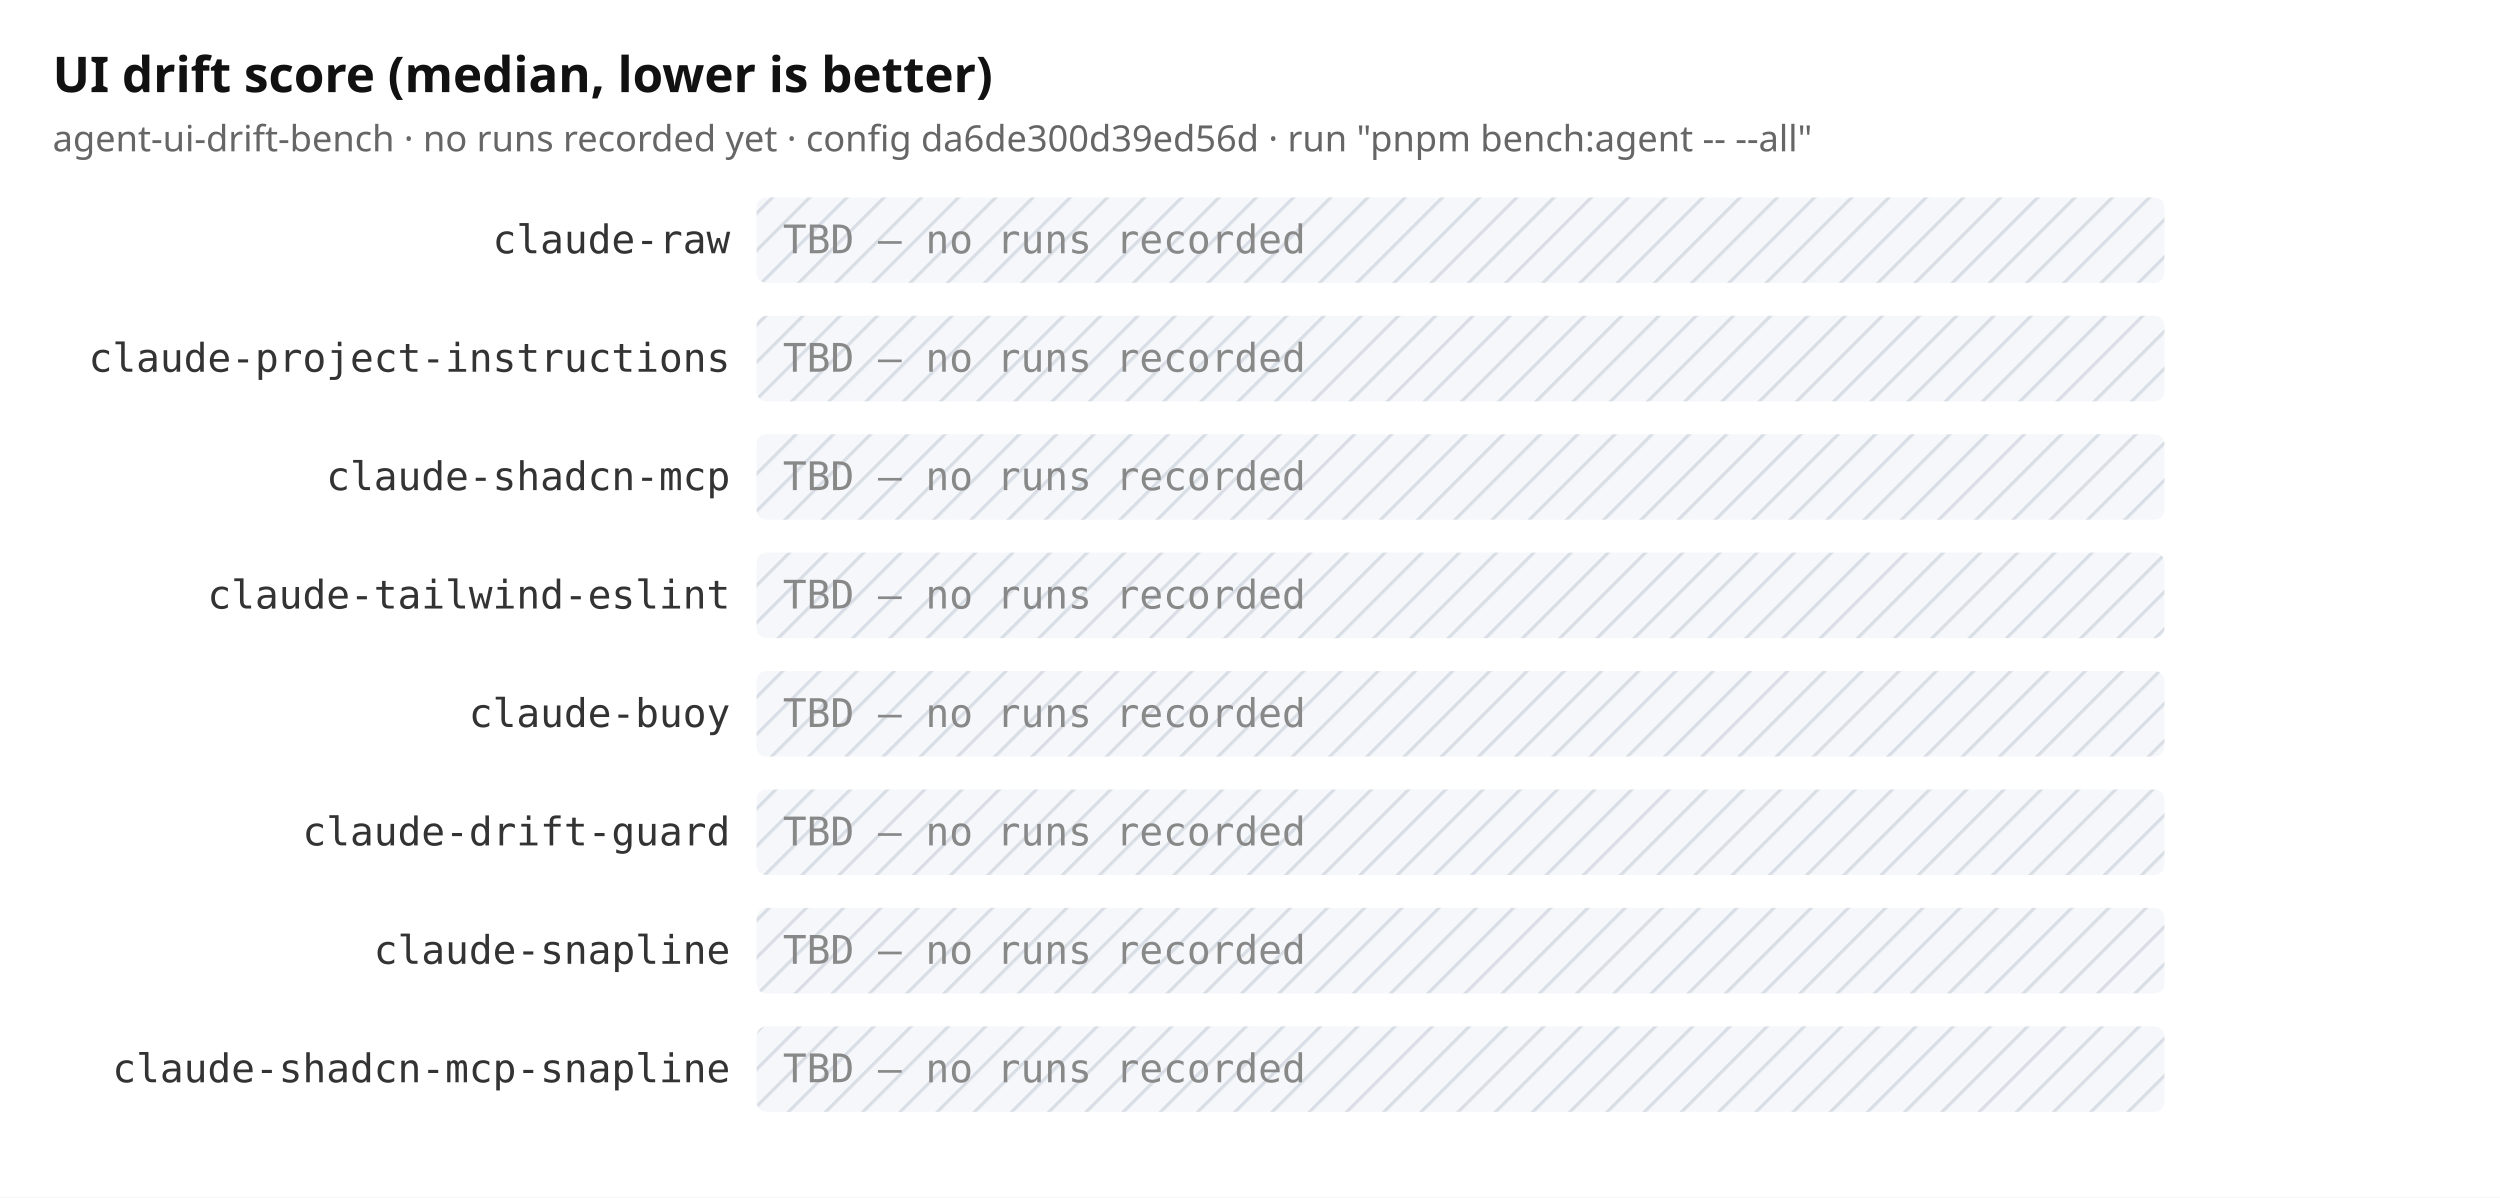
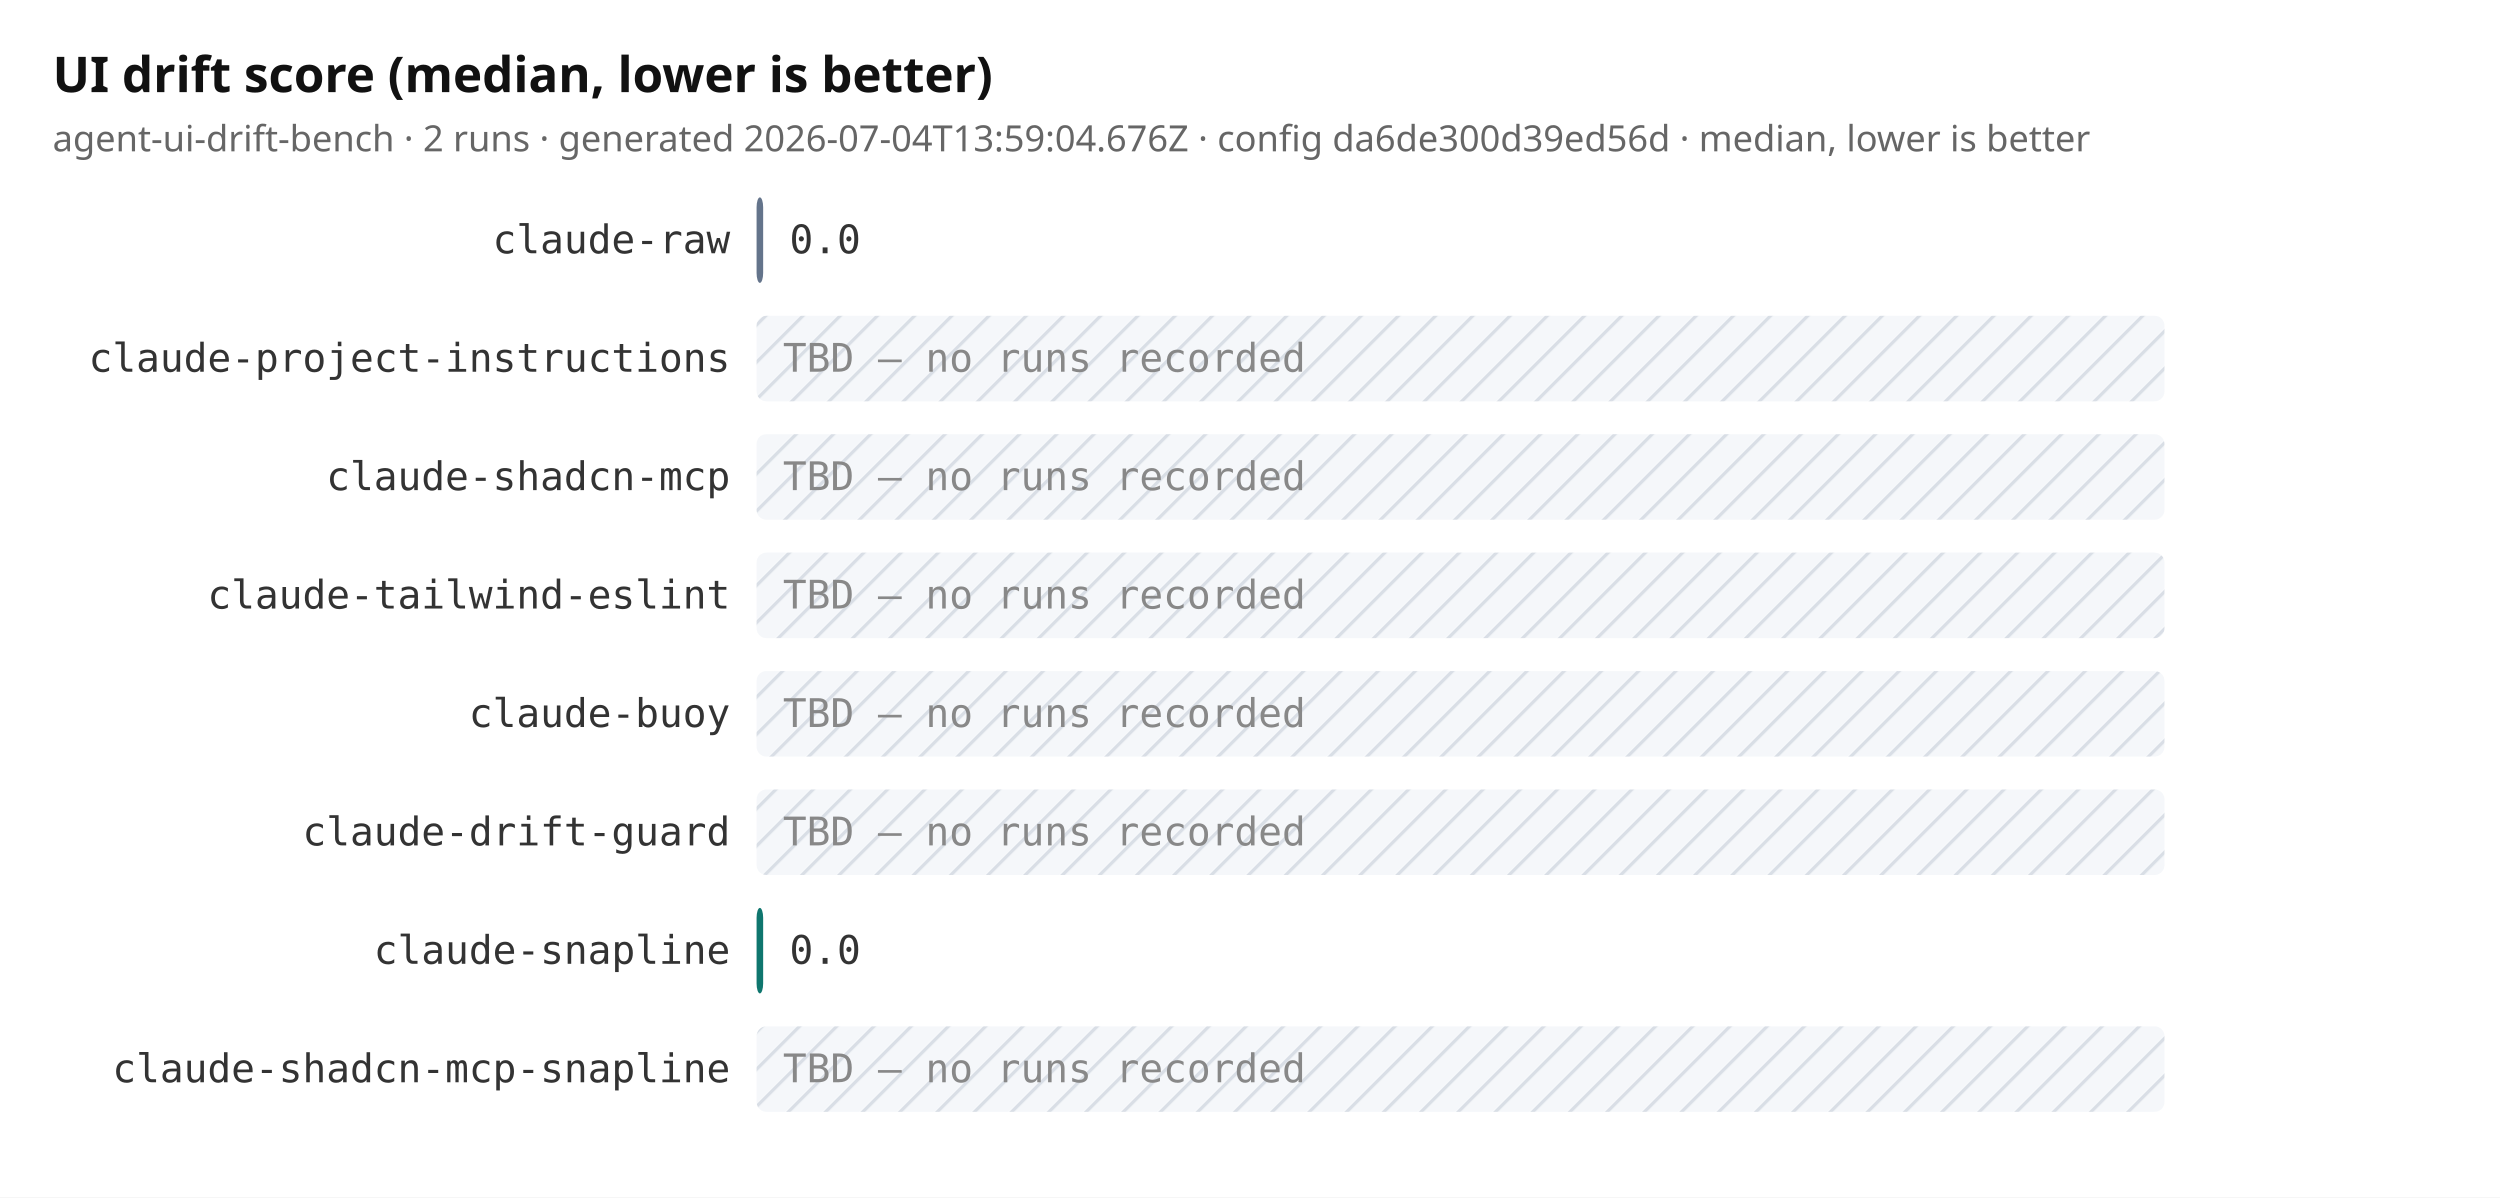
<svg xmlns="http://www.w3.org/2000/svg" width="760" height="364" viewBox="0 0 760 364" role="img" aria-label="UI drift score (median, lower is better)">
  <defs>
    <pattern id="tbd" width="8" height="8" patternTransform="rotate(45)" patternUnits="userSpaceOnUse">
      <rect width="8" height="8" fill="#e2e8f0" />
      <line x1="0" y1="0" x2="0" y2="8" stroke="#94a3b8" stroke-width="2" />
    </pattern>
  </defs>
  <rect width="760" height="364" fill="#ffffff" />
  <text x="16" y="28" font-size="15" font-weight="bold" fill="#111" font-family="ui-sans-serif, system-ui">UI drift score (median, lower is better)</text>
-   <text x="16" y="46" font-size="11" fill="#666" font-family="ui-sans-serif, system-ui">agent-ui-drift-bench · no runs recorded yet · config da6de300d39ed56d · run "pnpm bench:agent -- --all"</text>
+   <text x="16" y="46" font-size="11" fill="#666" font-family="ui-sans-serif, system-ui">agent-ui-drift-bench · 2 runs · generated 2026-07-04T13:59:04.676Z · config da6de300d39ed56d · median, lower is better</text>
  <text x="222" y="77" text-anchor="end" font-size="12" fill="#333" font-family="ui-monospace, monospace">claude-raw</text>
-   <rect x="230" y="60" width="428" height="26" fill="url(#tbd)" opacity="0.35" rx="3" />
-   <text x="238" y="77" font-size="12" fill="#888" font-family="ui-monospace, monospace">TBD — no runs recorded</text>
+   <rect x="230" y="60" width="2" height="26" fill="#64748b" rx="3" />
+   <text x="240" y="77" font-size="12" fill="#333" font-family="ui-monospace, monospace">0.0</text>
  <text x="222" y="113" text-anchor="end" font-size="12" fill="#333" font-family="ui-monospace, monospace">claude-project-instructions</text>
  <rect x="230" y="96" width="428" height="26" fill="url(#tbd)" opacity="0.35" rx="3" />
  <text x="238" y="113" font-size="12" fill="#888" font-family="ui-monospace, monospace">TBD — no runs recorded</text>
  <text x="222" y="149" text-anchor="end" font-size="12" fill="#333" font-family="ui-monospace, monospace">claude-shadcn-mcp</text>
  <rect x="230" y="132" width="428" height="26" fill="url(#tbd)" opacity="0.35" rx="3" />
  <text x="238" y="149" font-size="12" fill="#888" font-family="ui-monospace, monospace">TBD — no runs recorded</text>
  <text x="222" y="185" text-anchor="end" font-size="12" fill="#333" font-family="ui-monospace, monospace">claude-tailwind-eslint</text>
  <rect x="230" y="168" width="428" height="26" fill="url(#tbd)" opacity="0.35" rx="3" />
  <text x="238" y="185" font-size="12" fill="#888" font-family="ui-monospace, monospace">TBD — no runs recorded</text>
  <text x="222" y="221" text-anchor="end" font-size="12" fill="#333" font-family="ui-monospace, monospace">claude-buoy</text>
  <rect x="230" y="204" width="428" height="26" fill="url(#tbd)" opacity="0.35" rx="3" />
  <text x="238" y="221" font-size="12" fill="#888" font-family="ui-monospace, monospace">TBD — no runs recorded</text>
  <text x="222" y="257" text-anchor="end" font-size="12" fill="#333" font-family="ui-monospace, monospace">claude-drift-guard</text>
  <rect x="230" y="240" width="428" height="26" fill="url(#tbd)" opacity="0.35" rx="3" />
  <text x="238" y="257" font-size="12" fill="#888" font-family="ui-monospace, monospace">TBD — no runs recorded</text>
  <text x="222" y="293" text-anchor="end" font-size="12" fill="#333" font-family="ui-monospace, monospace">claude-snapline</text>
-   <rect x="230" y="276" width="428" height="26" fill="url(#tbd)" opacity="0.35" rx="3" />
-   <text x="238" y="293" font-size="12" fill="#888" font-family="ui-monospace, monospace">TBD — no runs recorded</text>
+   <rect x="230" y="276" width="2" height="26" fill="#0f766e" rx="3" />
+   <text x="240" y="293" font-size="12" fill="#333" font-family="ui-monospace, monospace">0.0</text>
  <text x="222" y="329" text-anchor="end" font-size="12" fill="#333" font-family="ui-monospace, monospace">claude-shadcn-mcp-snapline</text>
  <rect x="230" y="312" width="428" height="26" fill="url(#tbd)" opacity="0.35" rx="3" />
  <text x="238" y="329" font-size="12" fill="#888" font-family="ui-monospace, monospace">TBD — no runs recorded</text>
</svg>
